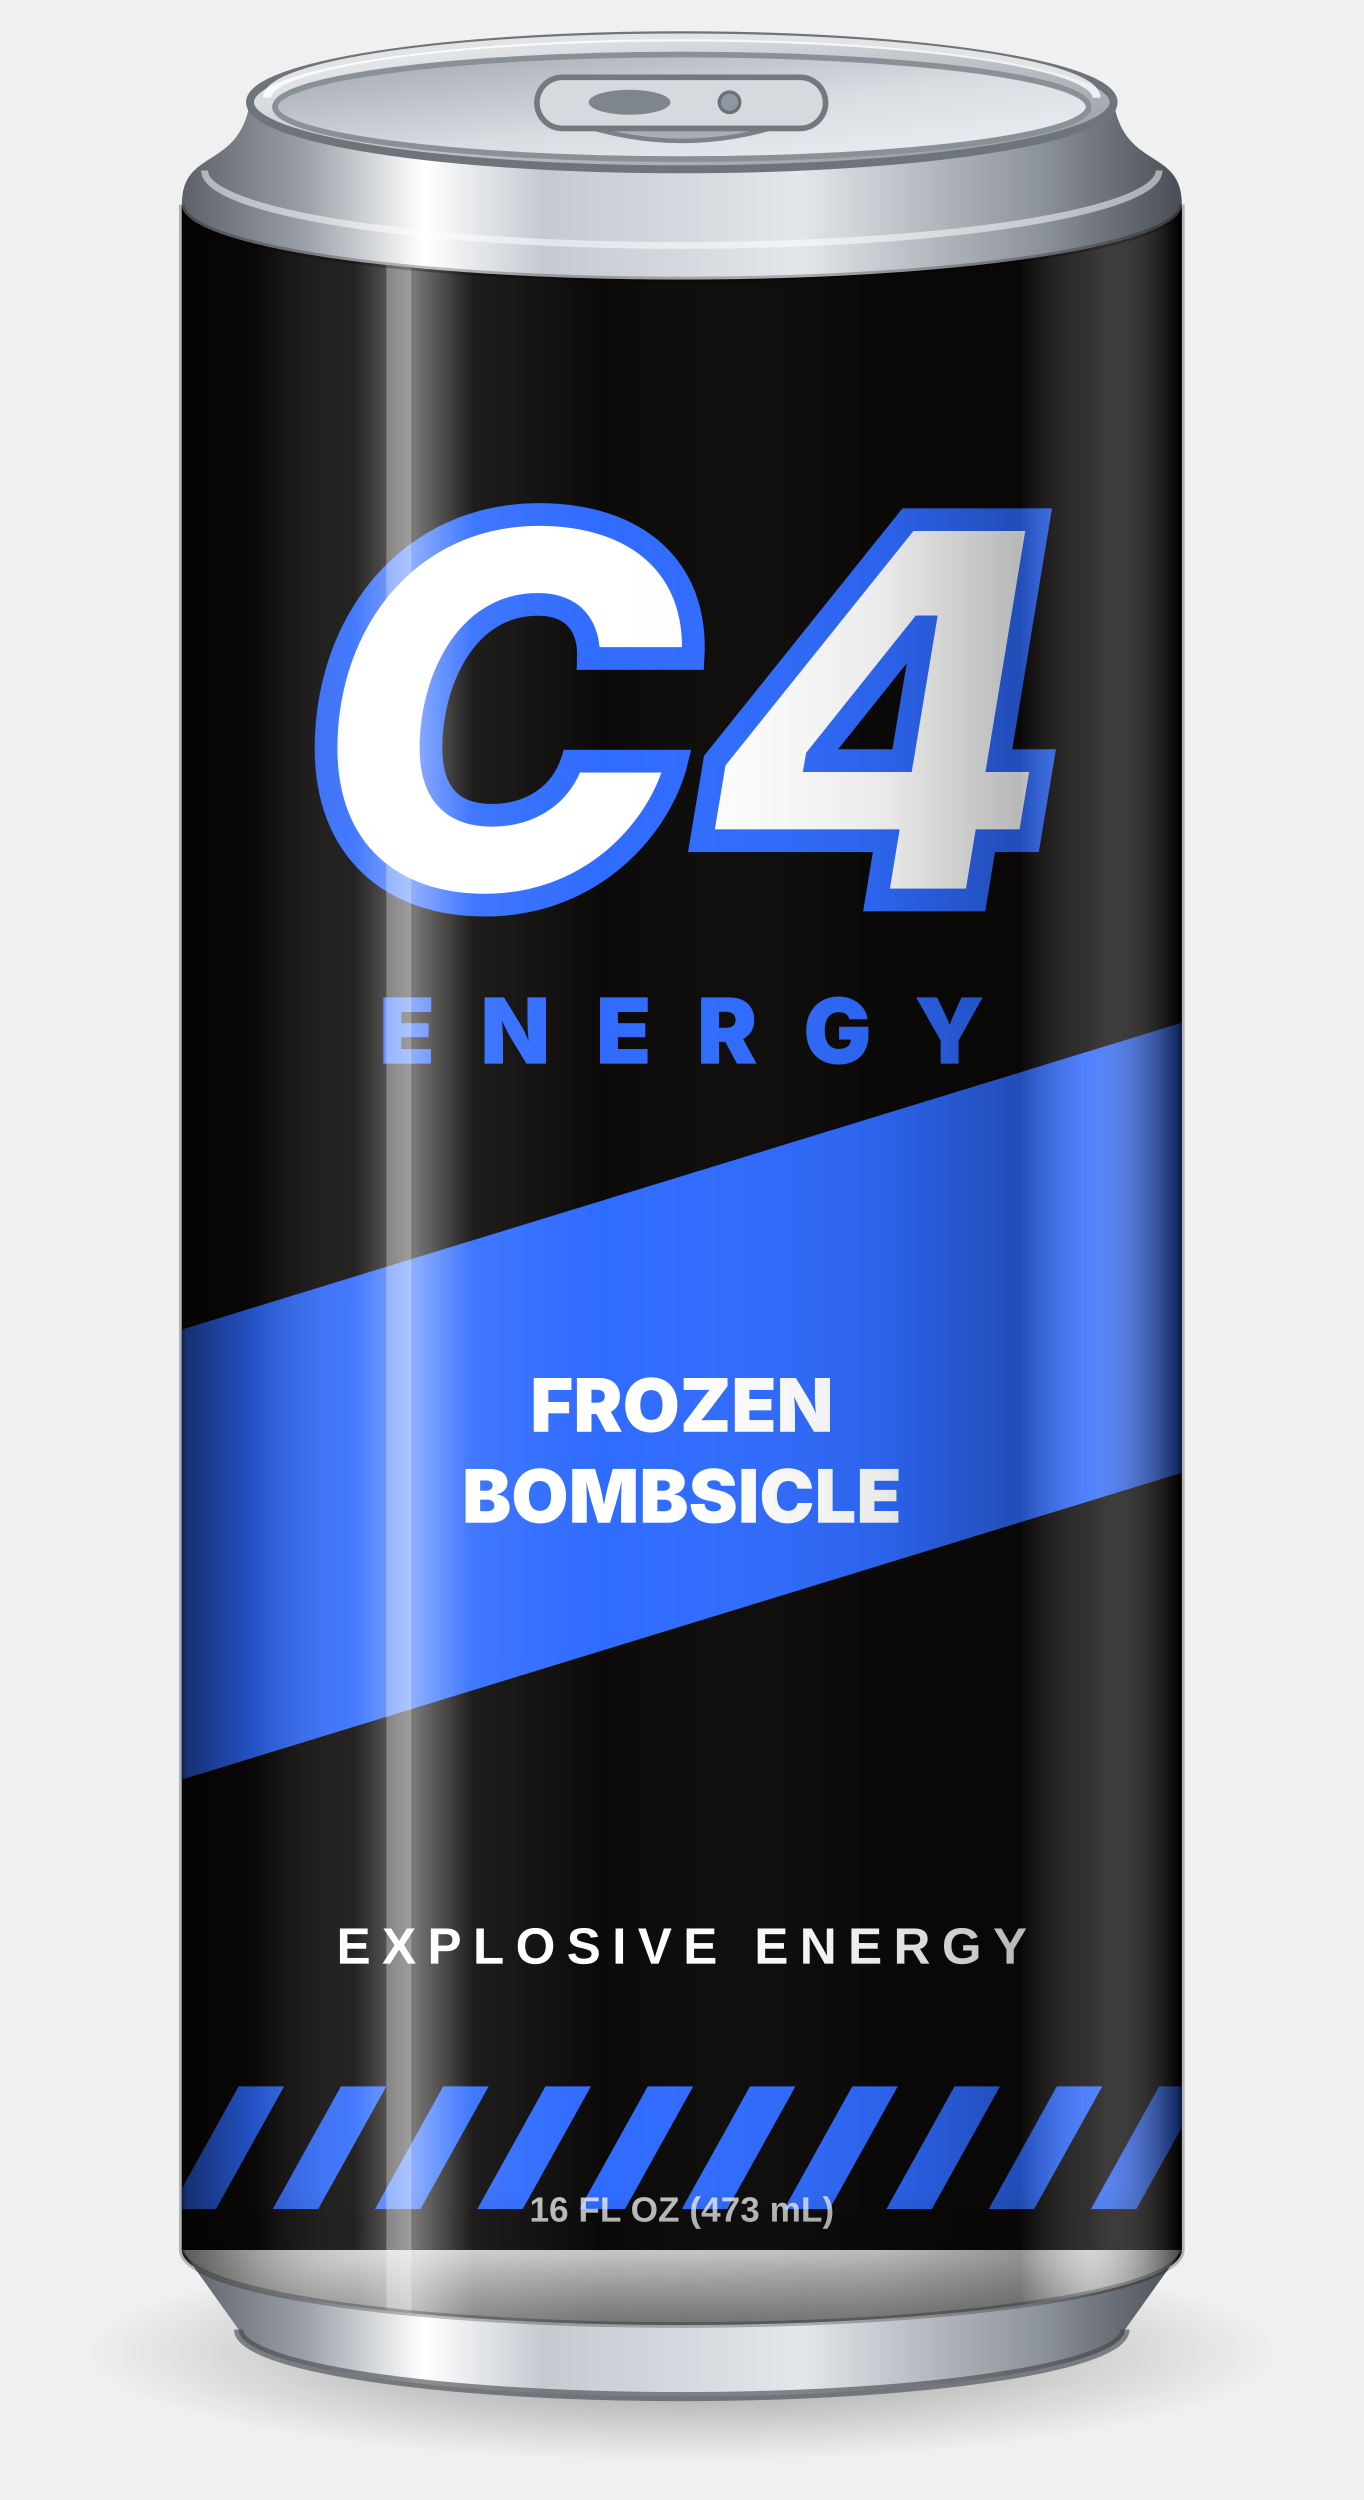
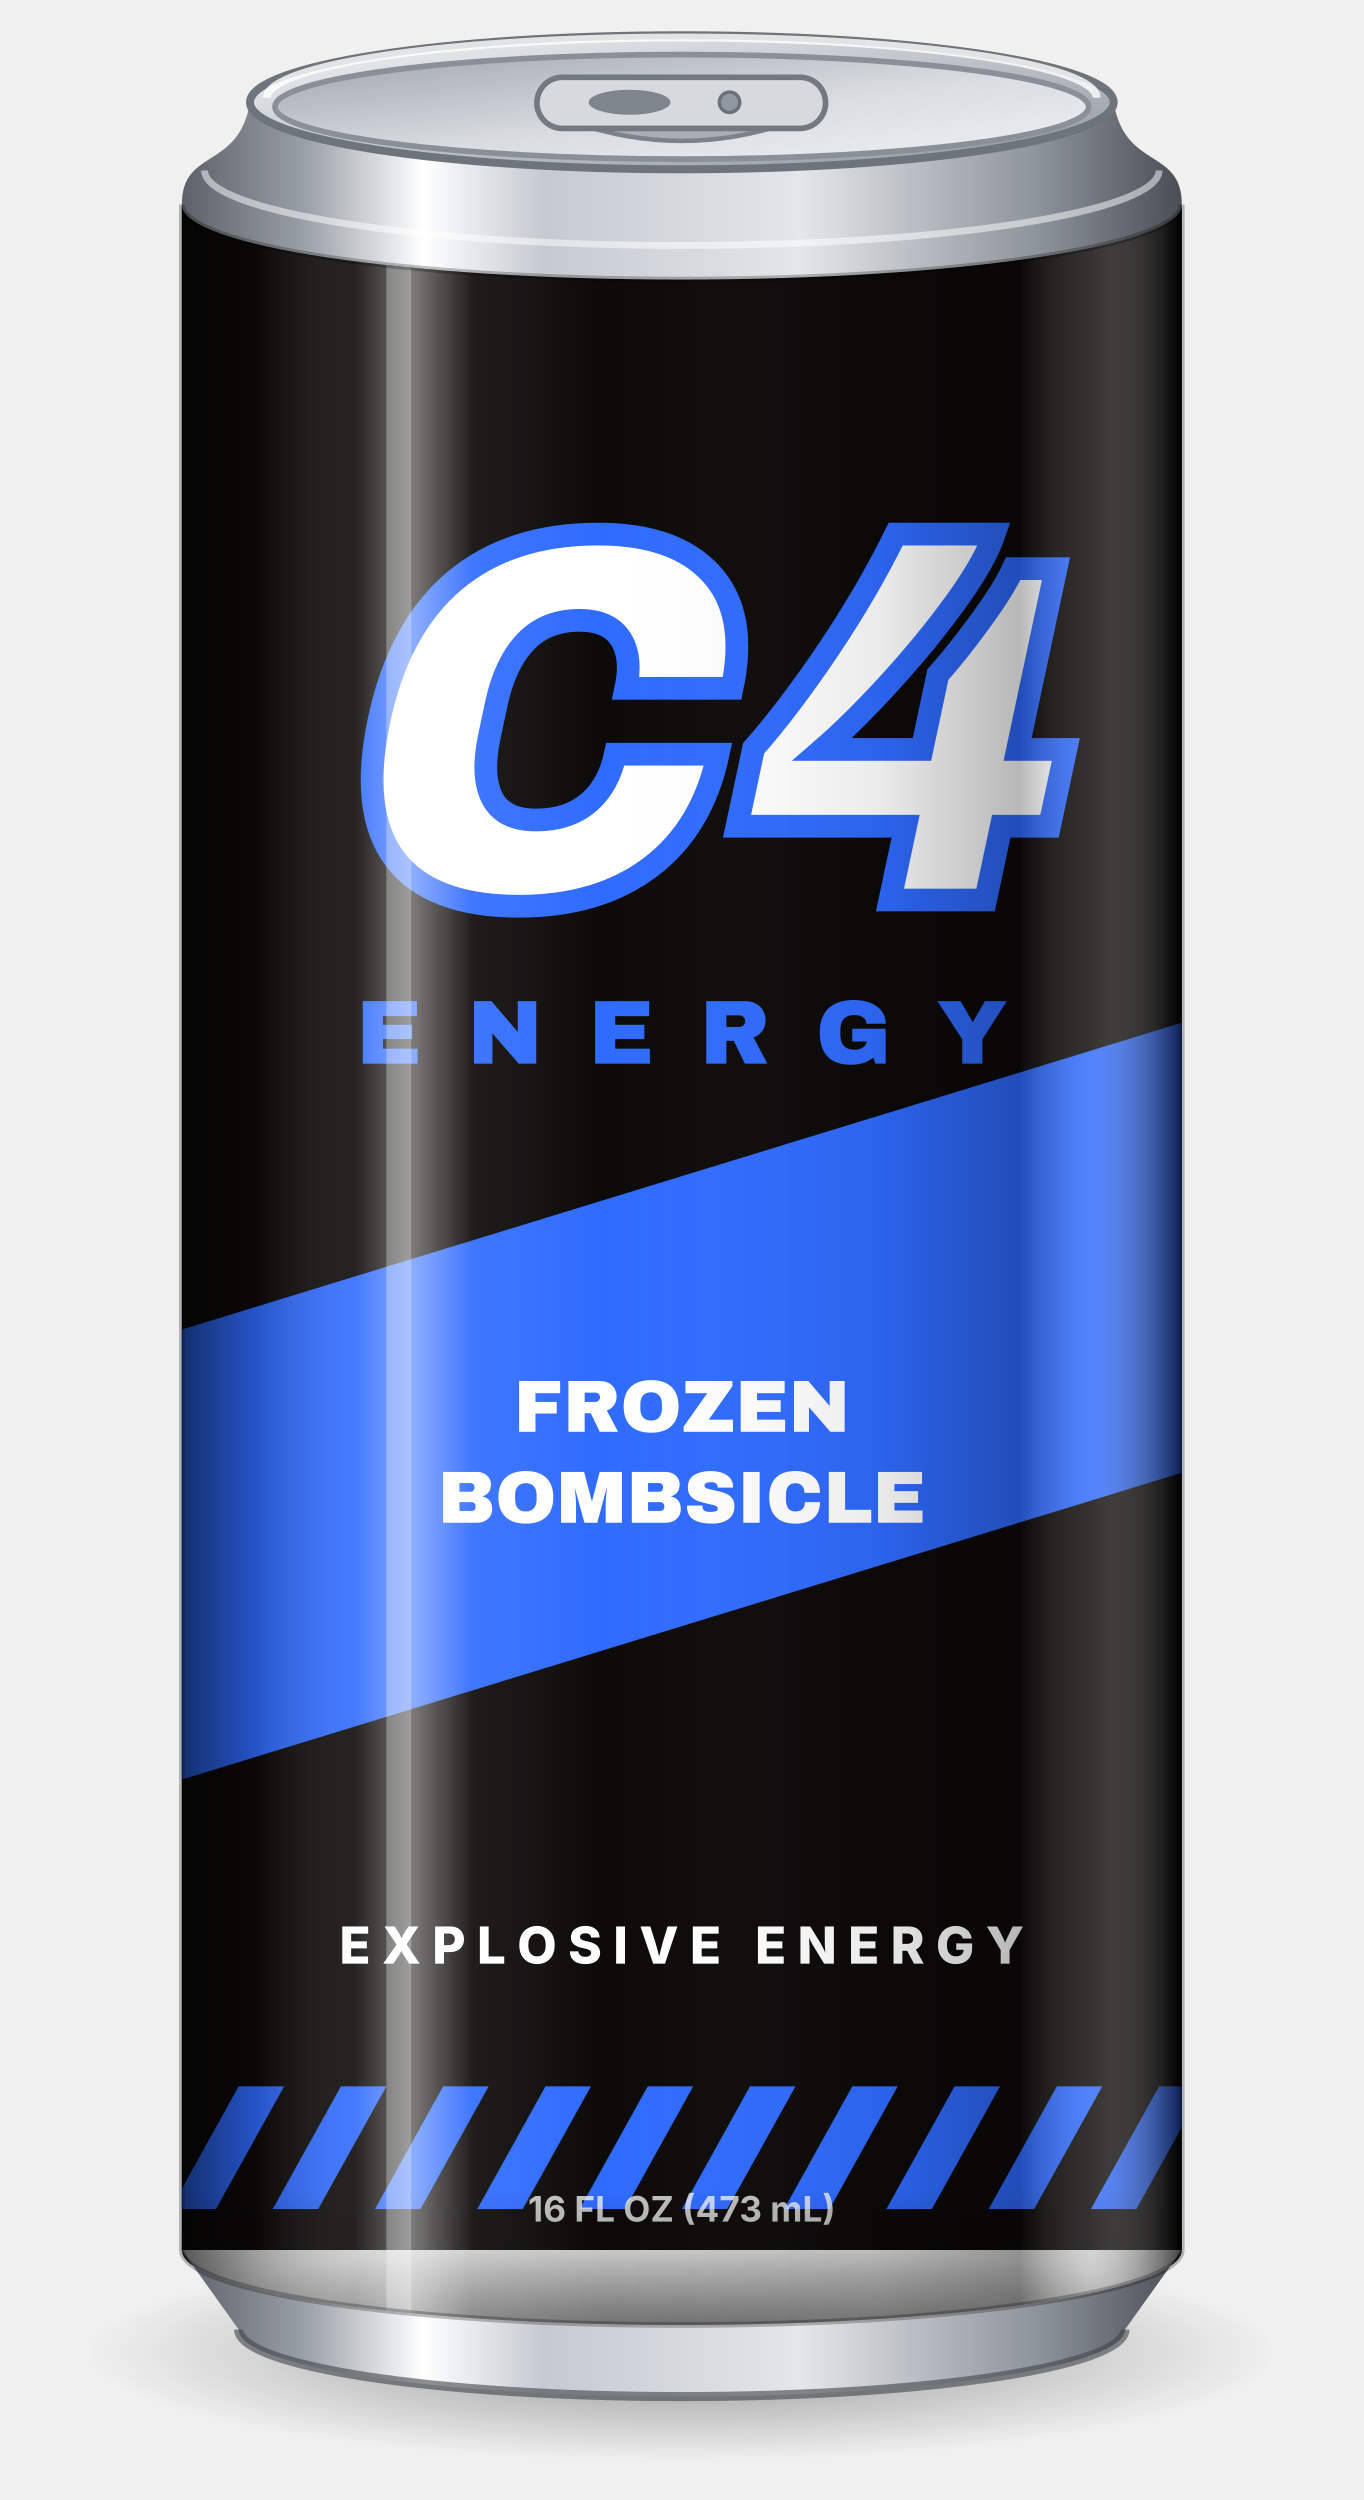
<svg xmlns="http://www.w3.org/2000/svg" viewBox="0 0 120 220" width="120" height="220" role="img" aria-label="C4 Frozen Bombsicle can, Second Wind art">
  <defs>
    <linearGradient id="shade-c4-frozen-bombsicle" x1="0" x2="1">
      <stop offset="0" stop-color="#000" stop-opacity="0.55" />
      <stop offset="0.07" stop-color="#000" stop-opacity="0.22" />
      <stop offset="0.17" stop-color="#fff" stop-opacity="0.10" />
      <stop offset="0.23" stop-color="#fff" stop-opacity="0.45" />
      <stop offset="0.29" stop-color="#fff" stop-opacity="0.08" />
      <stop offset="0.42" stop-color="#fff" stop-opacity="0" />
      <stop offset="0.70" stop-color="#000" stop-opacity="0.08" />
      <stop offset="0.84" stop-color="#000" stop-opacity="0.28" />
      <stop offset="0.91" stop-color="#fff" stop-opacity="0.16" />
      <stop offset="1" stop-color="#000" stop-opacity="0.62" />
    </linearGradient>
    <linearGradient id="vshade-c4-frozen-bombsicle" x1="0" y1="0" x2="0" y2="1">
      <stop offset="0" stop-color="#000" stop-opacity="0.28" />
      <stop offset="0.05" stop-color="#000" stop-opacity="0" />
      <stop offset="0.94" stop-color="#000" stop-opacity="0" />
      <stop offset="1" stop-color="#000" stop-opacity="0.32" />
    </linearGradient>
    <linearGradient id="metal-c4-frozen-bombsicle" x1="0" x2="1">
      <stop offset="0" stop-color="#5d626b" />
      <stop offset="0.12" stop-color="#9aa0a8" />
      <stop offset="0.24" stop-color="#ffffff" />
      <stop offset="0.36" stop-color="#c5cad1" />
      <stop offset="0.62" stop-color="#e3e6ea" />
      <stop offset="0.86" stop-color="#8d939b" />
      <stop offset="1" stop-color="#4b5058" />
    </linearGradient>
    <linearGradient id="lid-c4-frozen-bombsicle" x1="0" y1="0" x2="1" y2="1">
      <stop offset="0" stop-color="#f4f6f8" />
      <stop offset="0.5" stop-color="#bfc4cb" />
      <stop offset="1" stop-color="#8e949c" />
    </linearGradient>
    <linearGradient id="well-c4-frozen-bombsicle" x1="0" y1="0" x2="1" y2="1">
      <stop offset="0" stop-color="#9ea4ac" />
      <stop offset="0.55" stop-color="#d9dde2" />
      <stop offset="1" stop-color="#eef0f3" />
    </linearGradient>
    <radialGradient id="floor-c4-frozen-bombsicle">
      <stop offset="0" stop-color="#000" stop-opacity="0.4" />
      <stop offset="1" stop-color="#000" stop-opacity="0" />
    </radialGradient>
    <clipPath id="body-c4-frozen-bombsicle">
      <path d="M16 18 A44.0 6.6 0 0 0 104 18 L104 198 A44.0 6.6 0 0 1 16 198 Z" />
    </clipPath>
  </defs>
  <ellipse cx="60.0" cy="207" rx="52.0" ry="9.6" fill="url(#floor-c4-frozen-bombsicle)" />
  <path d="M16 198 A44.0 6.6 0 0 0 104 198 L99 205 A39.0 5.9 0 0 1 21 205 Z" fill="url(#metal-c4-frozen-bombsicle)" />
  <path d="M21 205 A39.0 5.9 0 0 0 99 205" stroke="#3f444b" stroke-width="0.8" fill="none" opacity="0.6" />
  <path d="M16 18 C16 13,21 15,22 9 L98 9 C99 15,104 13,104 18 A44.0 6.6 0 0 1 16 18 Z" fill="url(#metal-c4-frozen-bombsicle)" />
  <path d="M18 15 A42.0 6.6 0 0 0 102 15" stroke="#fff" stroke-width="0.6" fill="none" opacity="0.5" />
  <g clip-path="url(#body-c4-frozen-bombsicle)">
    <rect x="16" y="18" width="88" height="180" fill="#0c0a09" />
    <polygon points="16,117 104,90.0 104,129.6 16,156.6" fill="#2f6bff" />
    <polygon points="6,194.4 10,194.4 16,183.6 12,183.6" fill="#2f6bff" />
    <polygon points="15,194.4 19,194.4 25,183.6 21,183.6" fill="#2f6bff" />
    <polygon points="24,194.4 28,194.4 34,183.6 30,183.6" fill="#2f6bff" />
    <polygon points="33,194.4 37,194.4 43,183.6 39,183.6" fill="#2f6bff" />
    <polygon points="42,194.4 46,194.4 52,183.6 48,183.6" fill="#2f6bff" />
    <polygon points="51,194.4 55,194.4 61,183.6 57,183.6" fill="#2f6bff" />
    <polygon points="60,194.4 64,194.4 70,183.6 66,183.6" fill="#2f6bff" />
    <polygon points="69,194.4 73,194.4 79,183.6 75,183.6" fill="#2f6bff" />
    <polygon points="78,194.4 82,194.4 88,183.6 84,183.6" fill="#2f6bff" />
    <polygon points="87,194.4 91,194.4 97,183.6 93,183.6" fill="#2f6bff" />
    <polygon points="96,194.4 100,194.4 106,183.6 102,183.6" fill="#2f6bff" />
    <polygon points="105,194.4 109,194.4 115,183.6 111,183.6" fill="#2f6bff" />
-     <text x="60.0" y="79.2" font-family="'Arial Black','Inter Black','Helvetica Neue',Arial,sans-serif" font-size="46" font-weight="900" text-anchor="middle" fill="#ffffff" textLength="64.0" lengthAdjust="spacingAndGlyphs" stroke="#2f6bff" stroke-width="2" font-style="italic">C4</text>
-     <text x="60.0" y="93.6" font-family="'Arial Black','Inter Black','Helvetica Neue',Arial,sans-serif" font-size="8" font-weight="900" text-anchor="middle" fill="#2f6bff" letter-spacing="4">ENERGY</text>
-     <text x="60.0" y="126.0" font-family="'Arial Black','Inter Black','Helvetica Neue',Arial,sans-serif" font-size="6.5" font-weight="900" text-anchor="middle" fill="#ffffff">FROZEN</text>
-     <text x="60.0" y="134.0" font-family="'Arial Black','Inter Black','Helvetica Neue',Arial,sans-serif" font-size="6.5" font-weight="900" text-anchor="middle" fill="#ffffff">BOMBSICLE</text>
-     <text x="60.0" y="172.8" font-family="'Helvetica Neue',Arial,Inter,sans-serif" font-size="4.5" font-weight="800" text-anchor="middle" fill="#ffffff" letter-spacing="1">EXPLOSIVE ENERGY</text>
-     <text x="60.0" y="195.5" font-family="'Helvetica Neue',Arial,Inter,sans-serif" font-size="3.1" font-weight="700" text-anchor="middle" fill="#ffffff" opacity="0.75">16 FL OZ (473 mL)</text>
+     <path transform="translate(28.00 79.20) skewX(-12) scale(0.9628 1)" d="M33.72 -18.63H24.01Q24.01 -21.39 22.56 -23Q21.11 -24.61 18.45 -24.61Q15.36 -24.61 13.91 -22.68Q12.47 -20.75 12.47 -17.3V-14.35Q12.47 -10.95 13.91 -8.99Q15.36 -7.04 18.35 -7.04Q21.3 -7.04 22.82 -8.56Q24.33 -10.07 24.33 -12.83H33.72Q33.72 -6.35 29.74 -2.9Q25.76 0.55 18.49 0.55Q10.4 0.55 6.23 -3.59Q2.07 -7.73 2.07 -15.82Q2.07 -23.92 6.23 -28.06Q10.4 -32.2 18.49 -32.2Q25.53 -32.2 29.62 -28.68Q33.72 -25.16 33.72 -18.63ZM43.15 -13.25H52.26V-19.83Q53.68 -21.85 55.15 -24.61Q56.63 -27.37 57.09 -29.16H61V-13.25H65.41V-6.49H61V0H52.26V-6.49H36.85V-13.34Q39.33 -16.93 41.77 -22.03Q44.21 -27.14 45.68 -32.2H54.69Q54.37 -29.81 52.49 -26.24Q50.6 -22.68 48 -19.11Q45.4 -15.55 43.15 -13.25Z" fill="#ffffff" stroke="#2f6bff" vector-effect="non-scaling-stroke" stroke-width="2" />
+     <path transform="translate(31.34 93.60) scale(1 1)" d="M0.59 -5.5H5.35V-4.18H2.36V-3.42H4.92V-2.16H2.36V-1.32H5.41V0H0.59ZM14.3 0 11.99 -2.67V0H10.37V-5.5H11.91L14.22 -2.79V-5.5H15.85V0ZM21.03 -5.5H25.79V-4.18H22.8V-3.42H25.36V-2.16H22.8V-1.32H25.85V0H21.03ZM34.97 -2.3 36.19 0H34.21L33.23 -2.01H32.58V0H30.81V-5.5H34.18Q34.77 -5.5 35.19 -5.28Q35.61 -5.05 35.82 -4.66Q36.03 -4.27 36.03 -3.82Q36.03 -3.31 35.76 -2.9Q35.49 -2.5 34.97 -2.3ZM33.74 -4.25H32.58V-3.23H33.74Q33.94 -3.23 34.09 -3.38Q34.23 -3.53 34.23 -3.74Q34.23 -3.96 34.09 -4.1Q33.94 -4.25 33.74 -4.25ZM46.6 -3.51H44.91Q44.91 -3.86 44.61 -4.07Q44.3 -4.28 43.87 -4.28Q43.25 -4.28 42.93 -3.95Q42.61 -3.62 42.61 -3.01V-2.5Q42.61 -1.89 42.93 -1.56Q43.25 -1.22 43.87 -1.22Q44.3 -1.22 44.61 -1.43Q44.91 -1.63 44.91 -1.95H43.66V-3.07H46.6V0H45.69L45.51 -0.54Q44.76 0.1 43.54 0.1Q42.18 0.1 41.49 -0.62Q40.8 -1.34 40.8 -2.75Q40.8 -4.15 41.58 -4.88Q42.36 -5.6 43.8 -5.6Q44.59 -5.6 45.22 -5.36Q45.86 -5.12 46.23 -4.65Q46.6 -4.18 46.6 -3.51ZM55.11 0H53.34V-2.14L51.16 -5.5H53.19L54.25 -3.67H54.28L55.34 -5.5H57.26L55.11 -2.14Z" fill="#2f6bff" />
+     <path transform="translate(45.20 126.00) scale(1 1)" d="M0.48 -4.47H4.09V-3.4H1.92V-2.63H3.79V-1.61H1.92V0H0.48ZM8.2 -1.87 9.19 0H7.58L6.79 -1.63H6.25V0H4.82V-4.47H7.55Q8.03 -4.47 8.38 -4.29Q8.72 -4.1 8.89 -3.79Q9.06 -3.47 9.06 -3.1Q9.06 -2.69 8.84 -2.36Q8.62 -2.03 8.2 -1.87ZM7.2 -3.45H6.25V-2.63H7.2Q7.36 -2.63 7.48 -2.75Q7.6 -2.87 7.6 -3.04Q7.6 -3.22 7.48 -3.33Q7.36 -3.45 7.2 -3.45ZM14.51 -2.24Q14.51 -1.1 13.88 -0.51Q13.25 0.08 12.1 0.08Q10.94 0.08 10.31 -0.51Q9.68 -1.1 9.68 -2.24Q9.68 -3.37 10.31 -3.96Q10.94 -4.55 12.1 -4.55Q13.25 -4.55 13.88 -3.96Q14.51 -3.37 14.51 -2.24ZM11.15 -2.44V-2.03Q11.15 -1.55 11.39 -1.27Q11.63 -0.99 12.1 -0.99Q12.56 -0.99 12.8 -1.27Q13.05 -1.55 13.05 -2.03V-2.44Q13.05 -2.92 12.8 -3.2Q12.56 -3.48 12.1 -3.48Q11.63 -3.48 11.39 -3.2Q11.15 -2.92 11.15 -2.44ZM17.17 -1.07H19.3V0H14.96V-0.46L17.04 -3.4H15.12V-4.47H19.25V-4.01ZM19.98 -4.47H23.85V-3.4H21.42V-2.78H23.5V-1.75H21.42V-1.07H23.89V0H19.98ZM27.87 0 25.99 -2.17V0H24.67V-4.47H25.93L27.81 -2.27V-4.47H29.13V0Z" fill="#ffffff" />
+     <path transform="translate(38.51 134.00) scale(1 1)" d="M4.69 -3.37Q4.69 -2.55 3.95 -2.33V-2.31Q4.8 -2.11 4.8 -1.19Q4.8 -0.84 4.62 -0.57Q4.45 -0.3 4.15 -0.15Q3.85 0 3.5 0H0.48V-4.47H3.46Q3.8 -4.47 4.08 -4.33Q4.36 -4.19 4.53 -3.94Q4.69 -3.69 4.69 -3.37ZM1.92 -2.73H2.91Q3.05 -2.73 3.14 -2.83Q3.24 -2.93 3.24 -3.08V-3.15Q3.24 -3.29 3.14 -3.39Q3.04 -3.49 2.91 -3.49H1.92ZM1.92 -1.04H3.01Q3.15 -1.04 3.25 -1.14Q3.34 -1.24 3.34 -1.39V-1.46Q3.34 -1.61 3.25 -1.71Q3.15 -1.81 3.01 -1.81H1.92ZM10.18 -2.24Q10.18 -1.1 9.55 -0.51Q8.92 0.08 7.76 0.08Q6.6 0.08 5.98 -0.51Q5.35 -1.1 5.35 -2.24Q5.35 -3.37 5.98 -3.96Q6.6 -4.55 7.76 -4.55Q8.92 -4.55 9.55 -3.96Q10.18 -3.37 10.18 -2.24ZM6.82 -2.44V-2.03Q6.82 -1.55 7.06 -1.27Q7.3 -0.99 7.76 -0.99Q8.22 -0.99 8.47 -1.27Q8.71 -1.55 8.71 -2.03V-2.44Q8.71 -2.92 8.47 -3.2Q8.22 -3.48 7.76 -3.48Q7.3 -3.48 7.06 -3.2Q6.82 -2.92 6.82 -2.44ZM14.79 0V-1.61Q14.79 -1.91 14.82 -2.23Q14.84 -2.54 14.87 -2.76Q14.89 -2.97 14.9 -3.03H14.87L14.05 0H12.92L12.09 -3.02H12.06Q12.07 -2.96 12.1 -2.75Q12.13 -2.54 12.15 -2.23Q12.18 -1.91 12.18 -1.61V0H10.86V-4.47H12.89L13.57 -1.89H13.59L14.26 -4.47H16.22V0ZM21.3 -3.37Q21.3 -2.55 20.55 -2.33V-2.31Q21.4 -2.11 21.4 -1.19Q21.4 -0.84 21.23 -0.57Q21.06 -0.3 20.76 -0.15Q20.46 0 20.1 0H17.09V-4.47H20.07Q20.4 -4.47 20.69 -4.33Q20.97 -4.19 21.13 -3.94Q21.3 -3.69 21.3 -3.37ZM18.52 -2.73H19.51Q19.66 -2.73 19.75 -2.83Q19.84 -2.93 19.84 -3.08V-3.15Q19.84 -3.29 19.75 -3.39Q19.65 -3.49 19.51 -3.49H18.52ZM18.52 -1.04H19.62Q19.76 -1.04 19.85 -1.14Q19.95 -1.24 19.95 -1.39V-1.46Q19.95 -1.61 19.85 -1.71Q19.76 -1.81 19.62 -1.81H18.52ZM26 -3.17V-3.09H24.65V-3.12Q24.65 -3.31 24.51 -3.44Q24.37 -3.57 24.08 -3.57Q23.79 -3.57 23.64 -3.49Q23.48 -3.41 23.48 -3.28Q23.48 -3.11 23.69 -3.02Q23.9 -2.94 24.36 -2.85Q24.9 -2.74 25.25 -2.62Q25.6 -2.5 25.86 -2.22Q26.12 -1.95 26.12 -1.48Q26.12 -0.69 25.59 -0.31Q25.05 0.08 24.15 0.08Q23.11 0.08 22.53 -0.27Q21.94 -0.62 21.94 -1.51H23.3Q23.3 -1.18 23.48 -1.06Q23.65 -0.95 24.02 -0.95Q24.3 -0.95 24.48 -1.01Q24.65 -1.07 24.65 -1.25Q24.65 -1.41 24.46 -1.49Q24.26 -1.57 23.81 -1.66Q23.26 -1.78 22.91 -1.91Q22.55 -2.03 22.28 -2.33Q22.02 -2.62 22.02 -3.12Q22.02 -3.85 22.58 -4.2Q23.15 -4.55 24.02 -4.55Q24.88 -4.55 25.43 -4.2Q25.99 -3.85 26 -3.17ZM26.9 0V-4.47H28.34V0ZM33.65 -2.63H32.28Q32.28 -3.02 32.07 -3.25Q31.87 -3.48 31.49 -3.48Q31.06 -3.48 30.85 -3.2Q30.65 -2.93 30.65 -2.44V-2.03Q30.65 -1.55 30.85 -1.27Q31.06 -0.99 31.48 -0.99Q31.9 -0.99 32.11 -1.21Q32.32 -1.42 32.32 -1.81H33.65Q33.65 -0.9 33.09 -0.41Q32.53 0.08 31.5 0.08Q30.35 0.08 29.77 -0.51Q29.18 -1.09 29.18 -2.24Q29.18 -3.38 29.77 -3.96Q30.35 -4.55 31.5 -4.55Q32.49 -4.55 33.07 -4.05Q33.65 -3.56 33.65 -2.63ZM34.42 -4.47H35.86V-1.14H38.16V0H34.42ZM38.76 -4.47H42.63V-3.4H40.2V-2.78H42.28V-1.75H40.2V-1.07H42.67V0H38.76Z" fill="#ffffff" />
+     <path transform="translate(29.87 172.80) scale(1 1)" d="M0.25 0V-3.27H2.53V-2.64H1.03V-1.96H2.41V-1.34H1.03V-0.63H2.52V0ZM3.85 0 5.23 -1.96V-1.37L3.97 -3.27H4.87L5.18 -2.78Q5.28 -2.63 5.34 -2.49Q5.41 -2.36 5.46 -2.24Q5.51 -2.12 5.57 -2H5.35Q5.42 -2.12 5.47 -2.24Q5.53 -2.36 5.59 -2.49Q5.66 -2.63 5.76 -2.78L6.08 -3.27H6.95L5.72 -1.42V-1.97L7.06 0H6.14L5.73 -0.63Q5.64 -0.77 5.59 -0.86Q5.54 -0.96 5.5 -1.04Q5.46 -1.12 5.4 -1.22H5.51Q5.46 -1.12 5.42 -1.04Q5.37 -0.96 5.32 -0.86Q5.27 -0.76 5.17 -0.63L4.75 0ZM8.42 0V-3.27H9.77Q10.13 -3.27 10.4 -3.13Q10.67 -2.99 10.81 -2.73Q10.96 -2.48 10.96 -2.14Q10.96 -1.8 10.81 -1.55Q10.66 -1.3 10.39 -1.16Q10.12 -1.02 9.74 -1.02H8.91V-1.63H9.6Q9.78 -1.63 9.91 -1.7Q10.03 -1.76 10.09 -1.88Q10.15 -1.99 10.15 -2.14Q10.15 -2.3 10.09 -2.41Q10.03 -2.52 9.91 -2.58Q9.78 -2.65 9.6 -2.65H9.2V0ZM12.36 0V-3.27H13.13V-0.63H14.5V0ZM17.39 0.04Q16.95 0.04 16.59 -0.15Q16.24 -0.35 16.03 -0.72Q15.83 -1.1 15.83 -1.63Q15.83 -2.18 16.03 -2.55Q16.24 -2.93 16.59 -3.12Q16.95 -3.32 17.39 -3.32Q17.83 -3.32 18.18 -3.12Q18.53 -2.93 18.74 -2.55Q18.94 -2.18 18.94 -1.63Q18.94 -1.1 18.74 -0.72Q18.53 -0.34 18.18 -0.15Q17.83 0.04 17.39 0.04ZM17.39 -0.64Q17.63 -0.64 17.8 -0.75Q17.97 -0.87 18.06 -1.09Q18.15 -1.31 18.15 -1.63Q18.15 -1.96 18.06 -2.18Q17.97 -2.41 17.8 -2.52Q17.63 -2.64 17.39 -2.64Q17.15 -2.64 16.98 -2.52Q16.81 -2.41 16.71 -2.18Q16.62 -1.96 16.62 -1.63Q16.62 -1.31 16.71 -1.09Q16.81 -0.87 16.98 -0.75Q17.15 -0.64 17.39 -0.64ZM21.64 0.04Q21.24 0.04 20.93 -0.08Q20.63 -0.2 20.46 -0.45Q20.29 -0.7 20.28 -1.08H21.03Q21.04 -0.92 21.12 -0.82Q21.19 -0.71 21.32 -0.65Q21.46 -0.6 21.64 -0.6Q21.8 -0.6 21.91 -0.64Q22.03 -0.69 22.09 -0.77Q22.15 -0.85 22.15 -0.95Q22.15 -1.05 22.1 -1.11Q22.04 -1.18 21.92 -1.23Q21.8 -1.28 21.62 -1.32L21.28 -1.4Q20.85 -1.5 20.61 -1.72Q20.37 -1.94 20.37 -2.3Q20.37 -2.61 20.53 -2.84Q20.7 -3.07 20.99 -3.19Q21.27 -3.32 21.64 -3.32Q22.02 -3.32 22.3 -3.19Q22.58 -3.06 22.74 -2.83Q22.89 -2.6 22.89 -2.3H22.15Q22.13 -2.48 22 -2.58Q21.88 -2.67 21.64 -2.67Q21.49 -2.67 21.38 -2.63Q21.28 -2.59 21.22 -2.52Q21.17 -2.45 21.17 -2.36Q21.17 -2.26 21.23 -2.19Q21.29 -2.12 21.4 -2.07Q21.51 -2.03 21.66 -1.99L21.94 -1.93Q22.18 -1.88 22.36 -1.79Q22.55 -1.7 22.68 -1.58Q22.8 -1.46 22.87 -1.3Q22.94 -1.14 22.94 -0.95Q22.94 -0.64 22.78 -0.42Q22.63 -0.19 22.34 -0.07Q22.05 0.04 21.64 0.04ZM25.13 -3.27V0H24.35V-3.27ZM27.61 0 26.49 -3.27H27.36L27.81 -1.84Q27.92 -1.49 28.02 -1.1Q28.12 -0.71 28.22 -0.27H28.05Q28.15 -0.71 28.25 -1.1Q28.34 -1.49 28.44 -1.84L28.88 -3.27H29.74L28.65 0ZM31.1 0V-3.27H33.37V-2.64H31.88V-1.96H33.25V-1.34H31.88V-0.63H33.37V0ZM36.83 0V-3.27H39.1V-2.64H37.6V-1.96H38.98V-1.34H37.6V-0.63H39.1V0ZM40.57 0V-3.27H41.43L42.34 -1.8Q42.43 -1.65 42.51 -1.49Q42.6 -1.33 42.68 -1.14Q42.76 -0.95 42.85 -0.7H42.78Q42.76 -0.88 42.75 -1.1Q42.74 -1.32 42.72 -1.53Q42.71 -1.74 42.71 -1.88V-3.27H43.51V0H42.65L41.82 -1.36Q41.7 -1.54 41.61 -1.71Q41.52 -1.88 41.43 -2.07Q41.34 -2.27 41.22 -2.53H41.31Q41.32 -2.3 41.34 -2.07Q41.35 -1.85 41.36 -1.66Q41.37 -1.48 41.37 -1.36V0ZM45.02 0V-3.27H47.29V-2.64H45.79V-1.96H47.17V-1.34H45.79V-0.63H47.29V0ZM48.76 0V-3.27H50.1Q50.47 -3.27 50.74 -3.14Q51.01 -3.01 51.15 -2.76Q51.3 -2.52 51.3 -2.19Q51.3 -1.85 51.15 -1.61Q51 -1.37 50.73 -1.25Q50.46 -1.13 50.08 -1.13H49.23V-1.74H49.94Q50.12 -1.74 50.24 -1.79Q50.37 -1.84 50.43 -1.94Q50.49 -2.03 50.49 -2.19Q50.49 -2.34 50.43 -2.44Q50.37 -2.54 50.24 -2.59Q50.12 -2.65 49.94 -2.65H49.54V0ZM50.56 0 49.76 -1.5H50.59L51.41 0ZM54.24 0.04Q53.77 0.04 53.42 -0.16Q53.07 -0.36 52.87 -0.74Q52.67 -1.11 52.67 -1.63Q52.67 -2.17 52.88 -2.54Q53.09 -2.92 53.44 -3.12Q53.79 -3.32 54.23 -3.32Q54.51 -3.32 54.76 -3.24Q55 -3.16 55.19 -3.01Q55.38 -2.86 55.5 -2.65Q55.61 -2.45 55.64 -2.21H54.86Q54.83 -2.31 54.78 -2.39Q54.72 -2.47 54.65 -2.52Q54.57 -2.58 54.47 -2.61Q54.37 -2.64 54.24 -2.64Q54.01 -2.64 53.83 -2.52Q53.65 -2.4 53.56 -2.18Q53.46 -1.96 53.46 -1.64Q53.46 -1.32 53.55 -1.1Q53.65 -0.87 53.82 -0.76Q54 -0.64 54.25 -0.64Q54.47 -0.64 54.62 -0.71Q54.77 -0.78 54.85 -0.92Q54.93 -1.05 54.93 -1.23L55.08 -1.22H54.28V-1.78H55.68V-1.35Q55.68 -0.92 55.5 -0.6Q55.31 -0.29 54.98 -0.12Q54.66 0.04 54.24 0.04ZM58.19 0V-1.19L56.98 -3.27H57.89L58.4 -2.27Q58.48 -2.12 58.53 -1.98Q58.59 -1.83 58.66 -1.63H58.52Q58.57 -1.83 58.63 -1.98Q58.69 -2.13 58.76 -2.27L59.25 -3.27H60.15L58.97 -1.19V0Z" fill="#ffffff" />
+     <text x="60.0" y="195.5" font-family="inter" font-size="3.1" font-weight="700" text-anchor="middle" fill="#ffffff" opacity="0.75">16 FL OZ (473 mL)</text>
    <rect x="16" y="11.4" width="88" height="193.2" fill="url(#vshade-c4-frozen-bombsicle)" />
    <rect x="16" y="11.4" width="88" height="193.2" fill="url(#shade-c4-frozen-bombsicle)" />
    <rect x="34.0" y="11.4" width="2.2" height="193.2" fill="#fff" opacity="0.3" />
  </g>
  <path d="M16 18 A44.0 6.6 0 0 0 104 18 L104 198 A44.0 6.6 0 0 1 16 198 Z" fill="none" stroke="#000" stroke-opacity="0.25" stroke-width="0.5" />
  <ellipse cx="60.0" cy="9" rx="38.0" ry="5.9" fill="url(#lid-c4-frozen-bombsicle)" stroke="#6e747c" stroke-width="0.7" />
  <ellipse cx="60.0" cy="9.4" rx="35.8" ry="4.6" fill="url(#well-c4-frozen-bombsicle)" stroke="#8a9098" stroke-width="0.5" />
  <path d="M50.6 10.8 q9.4 3.2 18.8 0 l-2.5 -2.1 h-13.8 z" fill="#a9aeb5" stroke="#7c828a" stroke-width="0.4" />
  <path d="M49.5 6.8 h20.9 a2.2 2.2 0 0 1 0 4.5 h-20.9 a2.2 2.2 0 0 1 0 -4.5 z" fill="#d6dade" stroke="#737981" stroke-width="0.5" />
  <ellipse cx="55.4" cy="9" rx="3.6" ry="1.1" fill="#7f858d" />
  <circle cx="64.2" cy="9" r="0.9" fill="#9097a0" stroke="#6b717a" stroke-width="0.3" />
  <path d="M23.5 8.6 A36.5 5.3 0 0 1 96.5 8.6" stroke="#fff" stroke-width="0.7" fill="none" opacity="0.8" />
</svg>
